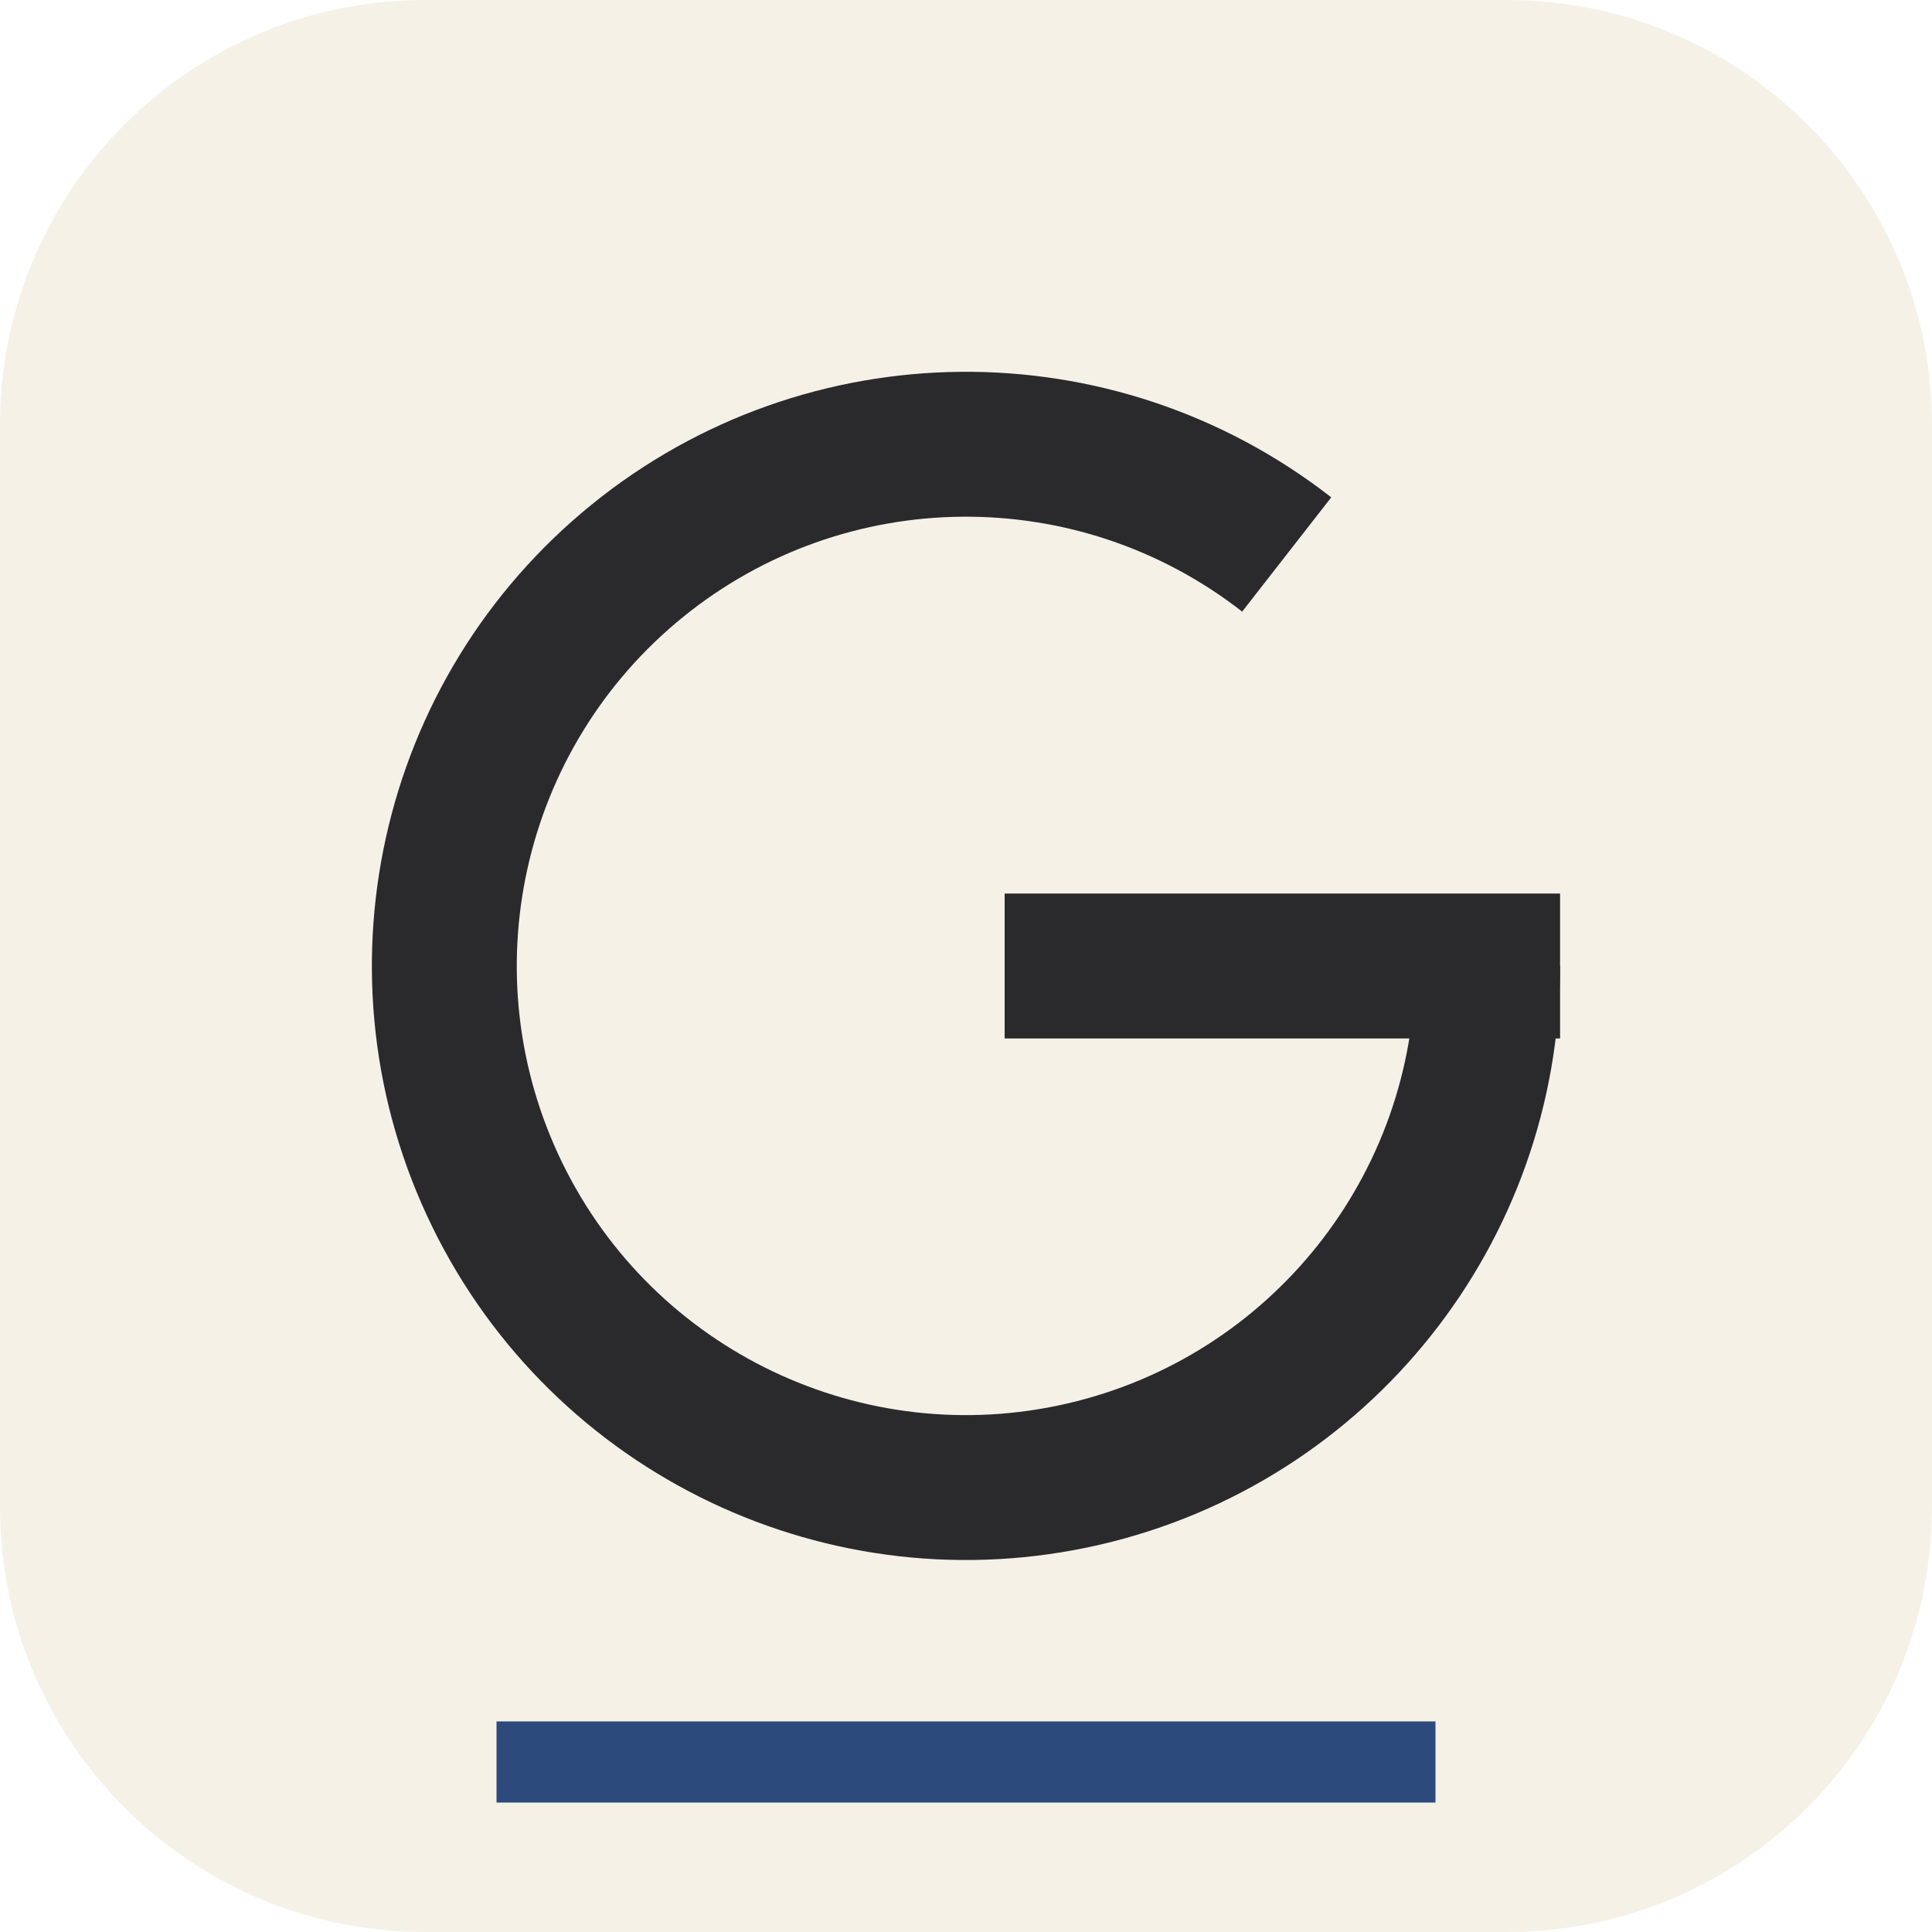
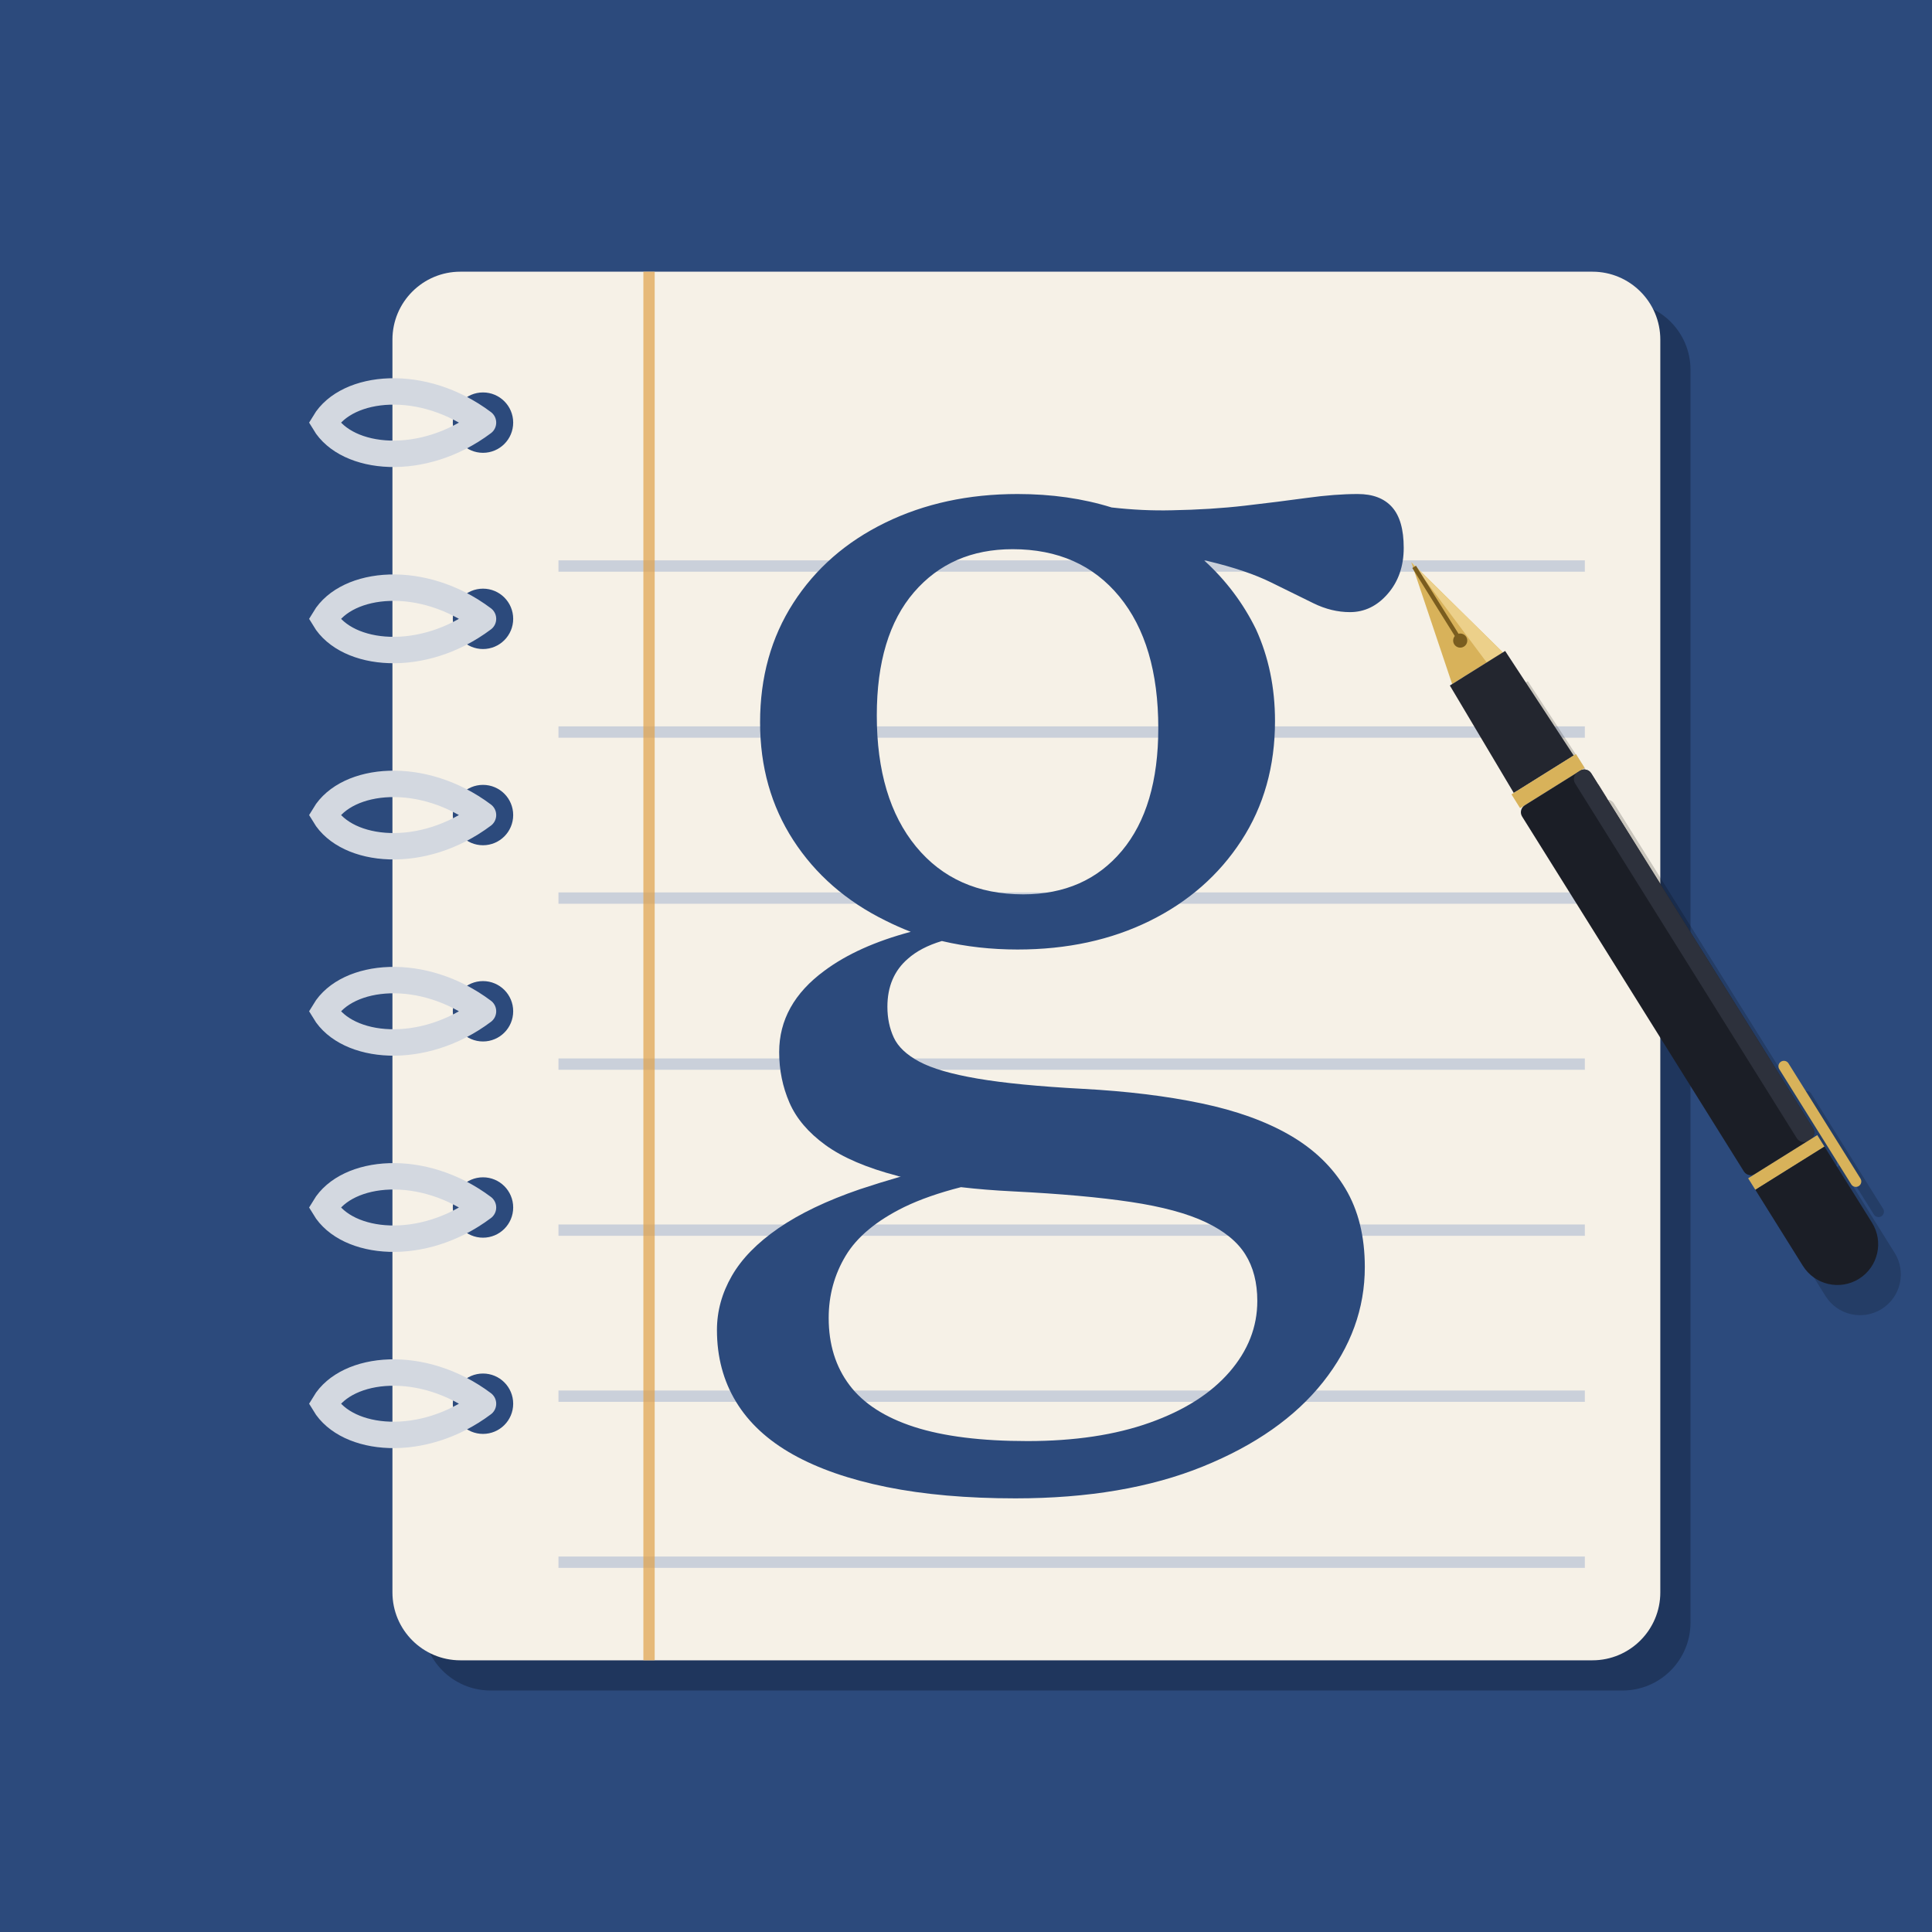
- <svg xmlns="http://www.w3.org/2000/svg" viewBox="0 0 100 100">
-   <rect width="100" height="100" rx="22" fill="#f6f1e7" />
-   <path d="M77 50A27 27 0 1 1 66.6 28.7" fill="none" stroke="#2a2a2d" stroke-width="7.5" />
-   <path d="M52 50H80.75" stroke="#2a2a2d" stroke-width="7.5" />
-   <path d="M25.7 91.2H74.3" stroke="#2c4a7c" stroke-width="4.2" />
+ <svg xmlns="http://www.w3.org/2000/svg" viewBox="0 0 512 512">
+   <rect width="512" height="512" fill="#2c4a7c" />
+   <rect x="112" y="80" width="336" height="368" rx="18" fill="#1f365d" />
+   <rect x="104" y="72" width="336" height="368" rx="18" fill="#f6f1e7" />
+   <g stroke="#9fb1cf" stroke-opacity="0.5" stroke-width="3">
+     <path d="M148 150H420M148 194H420M148 238H420M148 282H420M148 326H420M148 370H420M148 414H420" />
+   </g>
+   <path d="M172 72V440" stroke="#e0a24a" stroke-width="3" stroke-opacity="0.7" />
+   <g fill="#2c4a7c">
+     <circle cx="128" cy="112" r="8" />
+     <circle cx="128" cy="164" r="8" />
+     <circle cx="128" cy="216" r="8" />
+     <circle cx="128" cy="268" r="8" />
+     <circle cx="128" cy="320" r="8" />
+     <circle cx="128" cy="372" r="8" />
+   </g>
+   <g fill="none" stroke="#d3d8e0" stroke-width="7" stroke-linecap="round">
+     <path d="M128 112C112 100 92 102 86 112C92 122 112 124 128 112" />
+     <path d="M128 164C112 152 92 154 86 164C92 174 112 176 128 164" />
+     <path d="M128 216C112 204 92 206 86 216C92 226 112 228 128 216" />
+     <path d="M128 268C112 256 92 258 86 268C92 278 112 280 128 268" />
+     <path d="M128 320C112 308 92 310 86 320C92 330 112 332 128 320" />
+     <path d="M128 372C112 360 92 362 86 372C92 382 112 384 128 372" />
+   </g>
+   <path d="M269.10 397.08L269.10 397.08Q249.79 397.08 234.98 394.08Q220.18 391.08 210.15 385.46Q200.12 379.84 195.06 371.49Q190.00 363.15 190.00 352.47L190.00 352.47Q190.00 344.97 193.94 338.13Q197.87 331.29 206.31 325.48Q214.74 319.67 227.86 315.17L227.86 315.17Q232.92 313.48 238.73 311.80L238.73 311.80Q238.17 311.80 237.80 311.61L237.80 311.61Q225.61 308.42 218.77 303.46Q211.93 298.49 209.21 292.21Q206.49 285.93 206.49 278.81L206.49 278.81Q206.49 266.06 218.49 257.25L218.49 257.25Q227.30 250.69 241.36 246.94L241.36 246.94Q237.98 245.63 234.61 243.94L234.61 243.94Q219.05 236.26 210.24 222.67Q201.43 209.08 201.43 191.46L201.43 191.46Q201.43 173.47 210.24 159.79Q219.05 146.10 234.61 138.51Q250.17 130.92 269.66 130.92L269.66 130.92Q283.16 130.92 294.59 134.48L294.59 134.48Q302.84 135.42 310.52 135.23L310.52 135.23Q321.02 135.04 329.92 134.01Q338.82 132.98 346.32 131.95Q353.82 130.92 359.82 130.92Q365.81 130.92 368.91 134.39Q372.00 137.86 372.00 145.17Q372.00 152.48 367.78 157.35Q363.57 162.22 357.75 162.22L357.75 162.22Q352.88 162.22 348.10 159.88Q343.32 157.54 336.86 154.35Q330.39 151.16 320.27 148.73L320.27 148.73Q319.71 148.54 319.14 148.54L319.14 148.54Q327.77 156.41 332.83 166.72L332.83 166.72Q337.89 177.78 337.89 191.09L337.89 191.09Q337.89 209.08 328.98 222.76Q320.08 236.45 304.71 244.04Q289.34 251.63 269.66 251.63L269.66 251.63Q259.16 251.63 249.60 249.38L249.60 249.38Q243.98 251.07 240.61 254.07L240.61 254.07Q235.17 258.75 235.17 266.81L235.17 266.81Q235.17 271.31 236.86 274.96Q238.55 278.62 243.61 281.34Q248.67 284.06 259.07 285.84Q269.47 287.62 286.90 288.55L286.90 288.55Q304.52 289.49 318.39 292.40Q332.26 295.30 341.82 300.83Q351.38 306.36 356.54 314.98Q361.69 323.60 361.69 335.79L361.69 335.79Q361.69 352.28 350.63 366.25Q339.57 380.21 318.77 388.64Q297.96 397.08 269.10 397.08M254.67 314.61L254.67 314.61Q245.86 316.86 239.67 319.86L239.67 319.86Q228.61 325.29 224.11 332.79Q219.61 340.29 219.61 349.28L219.61 349.28Q219.61 359.78 225.14 367.09Q230.67 374.40 242.29 378.15Q253.92 381.90 272.28 381.90L272.28 381.90Q291.03 381.90 304.71 377.02Q318.39 372.15 325.80 363.62Q333.20 355.09 333.20 344.78L333.20 344.78Q333.20 337.47 330.01 332.41Q326.83 327.35 319.52 323.89Q312.21 320.42 299.74 318.54Q287.28 316.67 268.54 315.73L268.54 315.73Q261.04 315.36 254.67 314.61M271.16 237.01L271.16 237.01Q287.65 237.01 297.31 225.48Q306.96 213.95 306.96 192.96L306.96 192.96Q306.96 170.66 296.65 158.10Q286.34 145.54 268.35 145.54L268.35 145.54Q252.04 145.54 242.20 156.97Q232.36 168.41 232.36 189.59L232.36 189.59Q232.36 211.71 242.76 224.36Q253.17 237.01 271.16 237.01" fill="#2c4a7c" />
+   <g transform="translate(380 157) rotate(58) scale(0.72)" opacity="0.18">
+     <path d="M0 0L46 -11V11Z" fill="#000" />
+     <path d="M0 0L46 -11V-4L10 -1Z" fill="#000" />
+     <path d="M2 0H34" stroke="#000" stroke-width="1.6" />
+     <circle cx="34" cy="0" r="2.6" fill="#000" />
+     <path d="M46 -12L92 -13V13L46 12Z" fill="#000" />
+     <rect x="92" y="-14" width="6" height="28" fill="#000" />
+     <rect x="98" y="-15" width="160" height="30" rx="3" fill="#000" />
+     <rect x="98" y="-15" width="160" height="7" rx="3" fill="#000" />
+     <rect x="258" y="-15" width="5" height="30" fill="#000" />
+     <path d="M263 -15H296A15 15 0 0 1 296 15H263Z" fill="#000" />
+     <path d="M230 -18H280" stroke="#000" stroke-width="4" stroke-linecap="round" />
+   </g>
+   <g transform="translate(374 149) rotate(58) scale(0.72)">
+     <path d="M0 0L46 -11V11Z" fill="#d8b25a" />
+     <path d="M0 0L46 -11V-4L10 -1Z" fill="#ecd08a" />
+     <path d="M2 0H34" stroke="#7a5d1f" stroke-width="1.6" />
+     <circle cx="34" cy="0" r="2.6" fill="#7a5d1f" />
+     <path d="M46 -12L92 -13V13L46 12Z" fill="#23262f" />
+     <rect x="92" y="-14" width="6" height="28" fill="#d8b25a" />
+     <rect x="98" y="-15" width="160" height="30" rx="3" fill="#1b1e26" />
+     <rect x="98" y="-15" width="160" height="7" rx="3" fill="#2d313c" />
+     <rect x="258" y="-15" width="5" height="30" fill="#d8b25a" />
+     <path d="M263 -15H296A15 15 0 0 1 296 15H263Z" fill="#1b1e26" />
+     <path d="M230 -18H280" stroke="#d8b25a" stroke-width="4" stroke-linecap="round" />
+   </g>
</svg>
